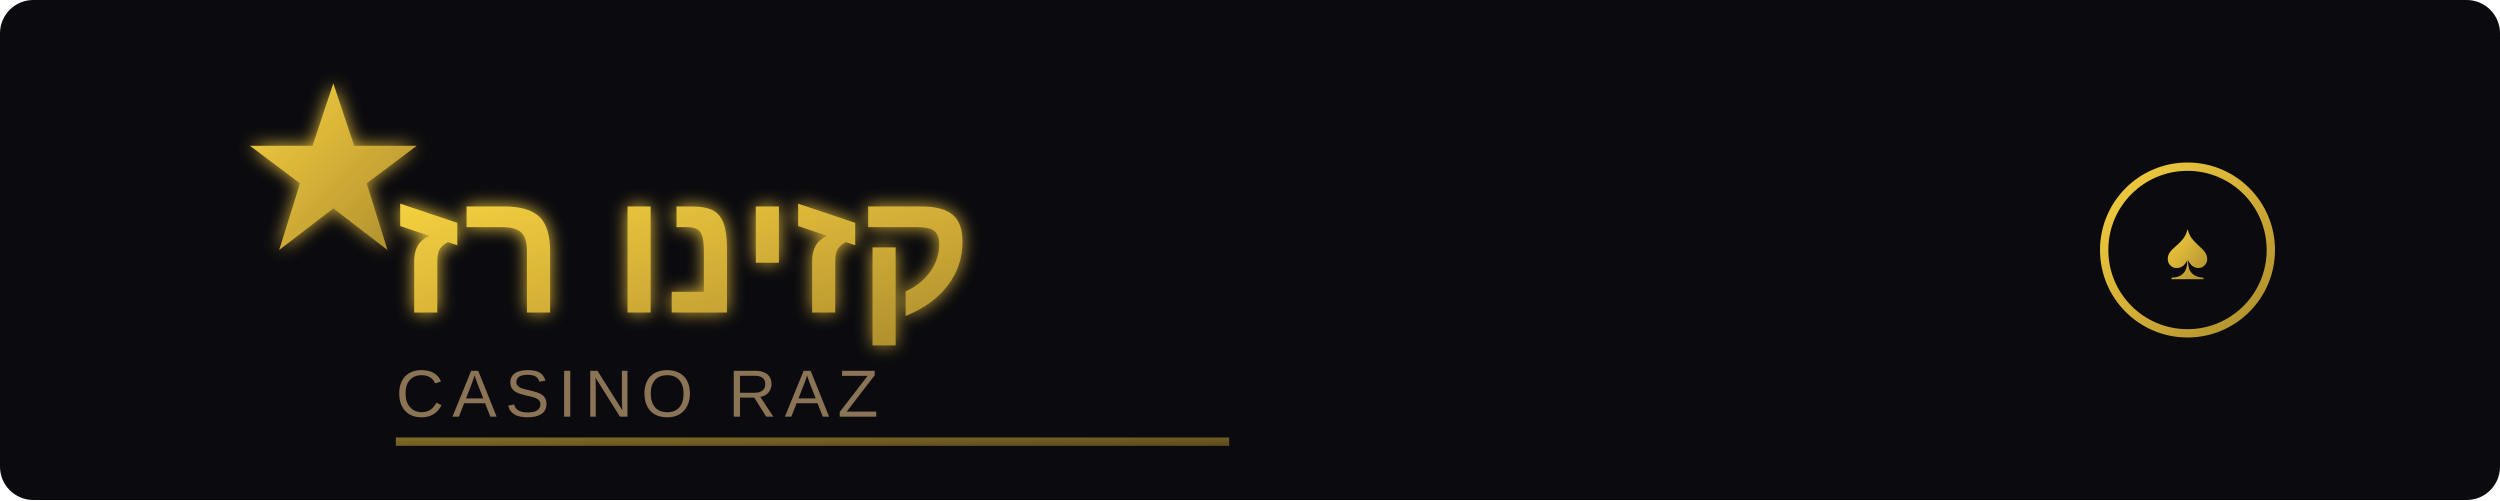
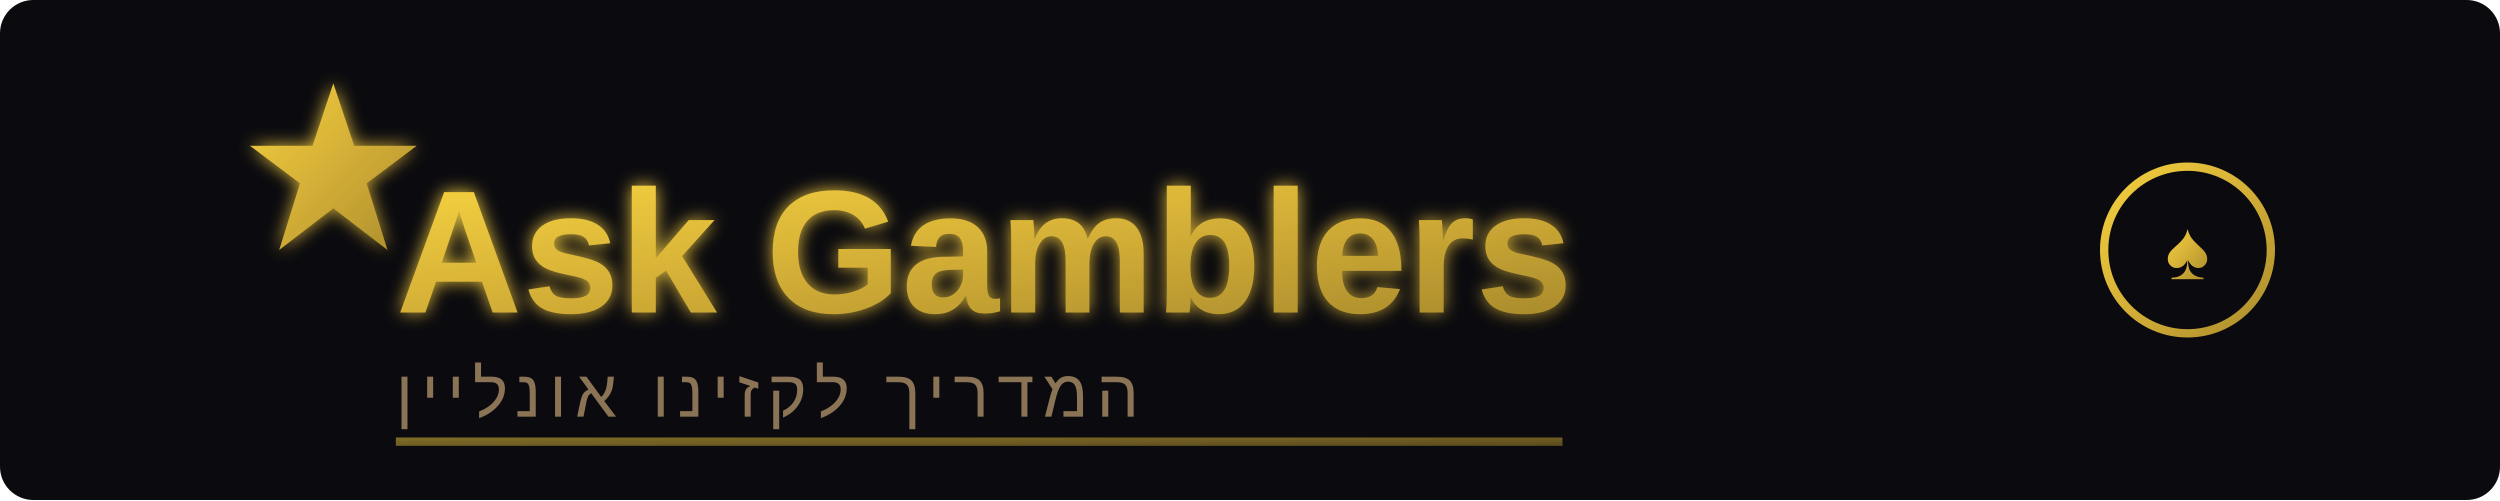
<svg xmlns="http://www.w3.org/2000/svg" viewBox="0 0 600 120" width="600" height="120">
  <defs>
    <linearGradient id="goldGradient" x1="0%" y1="0%" x2="100%" y2="100%">
      <stop offset="0%" style="stop-color:#F4D03F" />
      <stop offset="50%" style="stop-color:#D4AF37" />
      <stop offset="100%" style="stop-color:#AA8C2C" />
    </linearGradient>
    <filter id="glow" x="-20%" y="-20%" width="140%" height="140%">
      <feGaussianBlur stdDeviation="2" result="coloredBlur" />
      <feMerge>
        <feMergeNode in="coloredBlur" />
        <feMergeNode in="SourceGraphic" />
      </feMerge>
    </filter>
  </defs>
  <rect width="600" height="120" fill="#0A0A0F" rx="8" />
  <g transform="translate(50, 20)">
    <path d="M30 0 L35 15 L50 15 L38 24 L43 40 L30 30 L17 40 L22 24 L10 15 L25 15 Z" fill="url(#goldGradient)" filter="url(#glow)" />
  </g>
  <text x="95" y="75" font-family="Arial, sans-serif" font-size="42" font-weight="bold" fill="url(#goldGradient)" filter="url(#glow)">
-     קזינו רז
+     Ask Gamblers
  </text>
  <text x="95" y="100" font-family="Arial, sans-serif" font-size="16" fill="#8B7355" letter-spacing="2">
-     CASINO RAZ
+     המדריך לקזינו אונליין
  </text>
-   <rect x="95" y="105" width="200" height="2" fill="url(#goldGradient)" opacity="0.5" />
+   <rect x="95" y="105" width="280" height="2" fill="url(#goldGradient)" opacity="0.5" />
  <g transform="translate(500, 35)">
    <circle cx="25" cy="25" r="20" fill="none" stroke="url(#goldGradient)" stroke-width="2" />
    <text x="25" y="32" font-family="Arial, sans-serif" font-size="20" fill="url(#goldGradient)" text-anchor="middle">♠</text>
  </g>
</svg>
